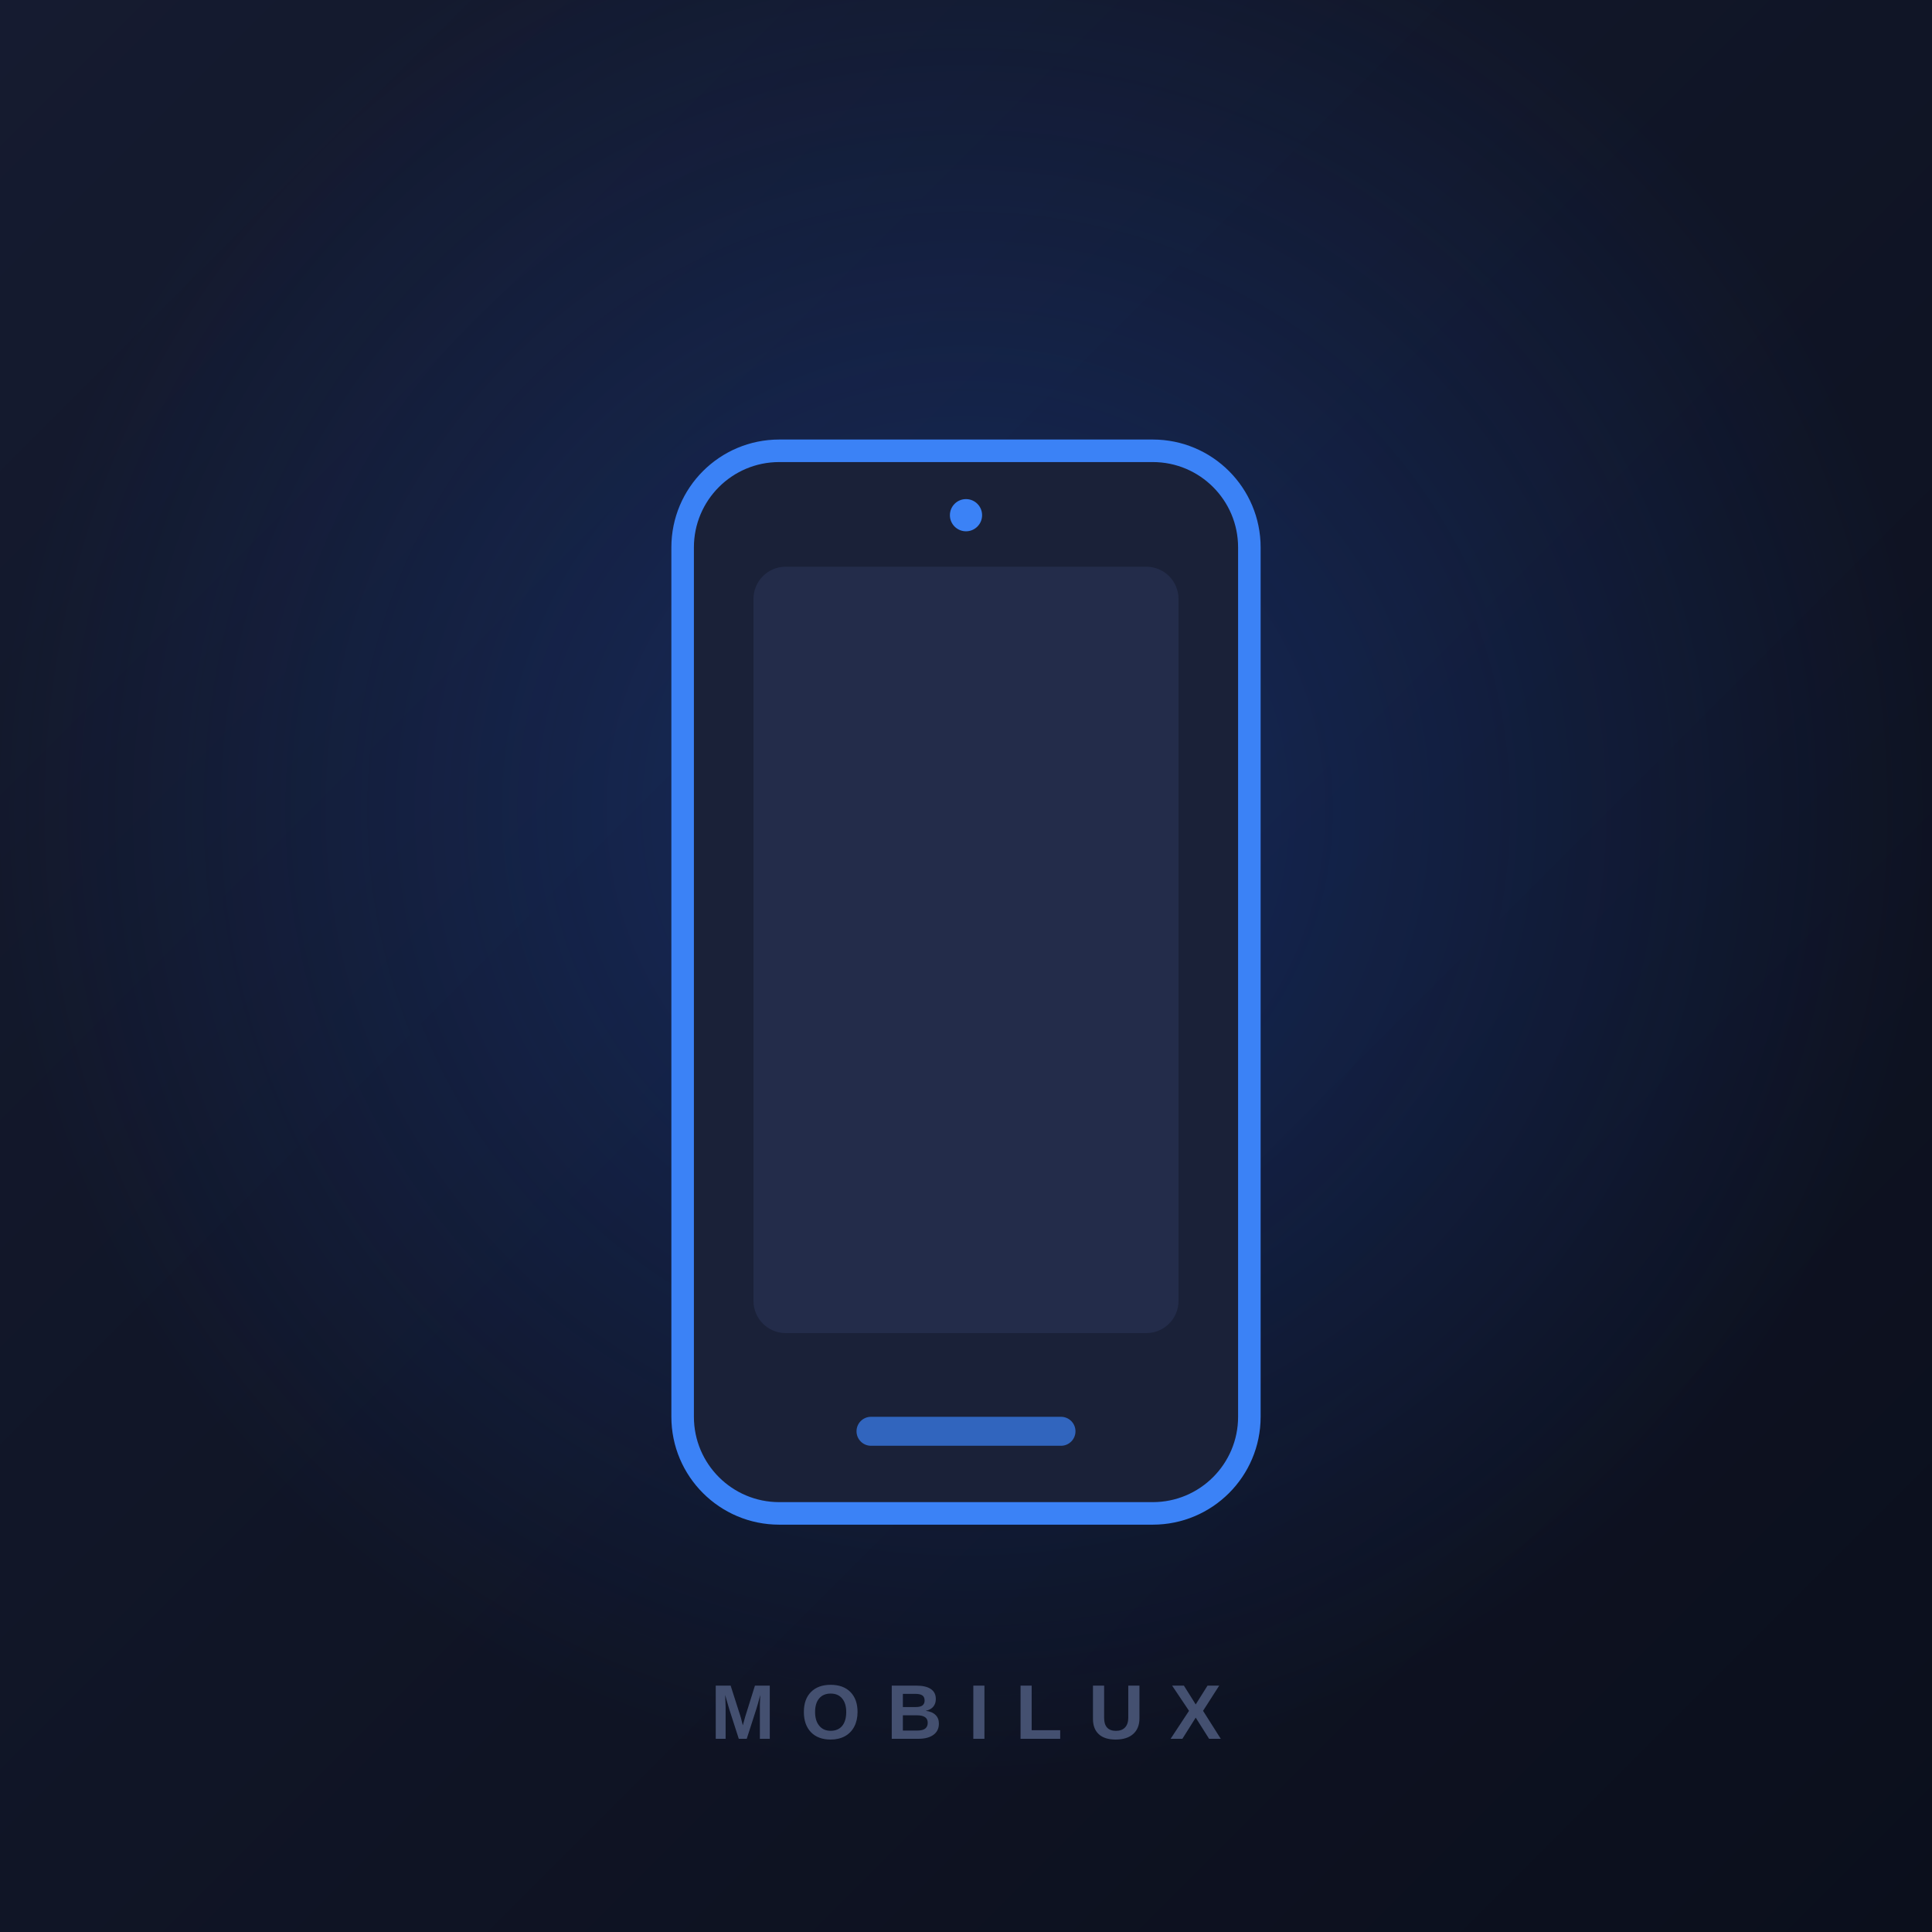
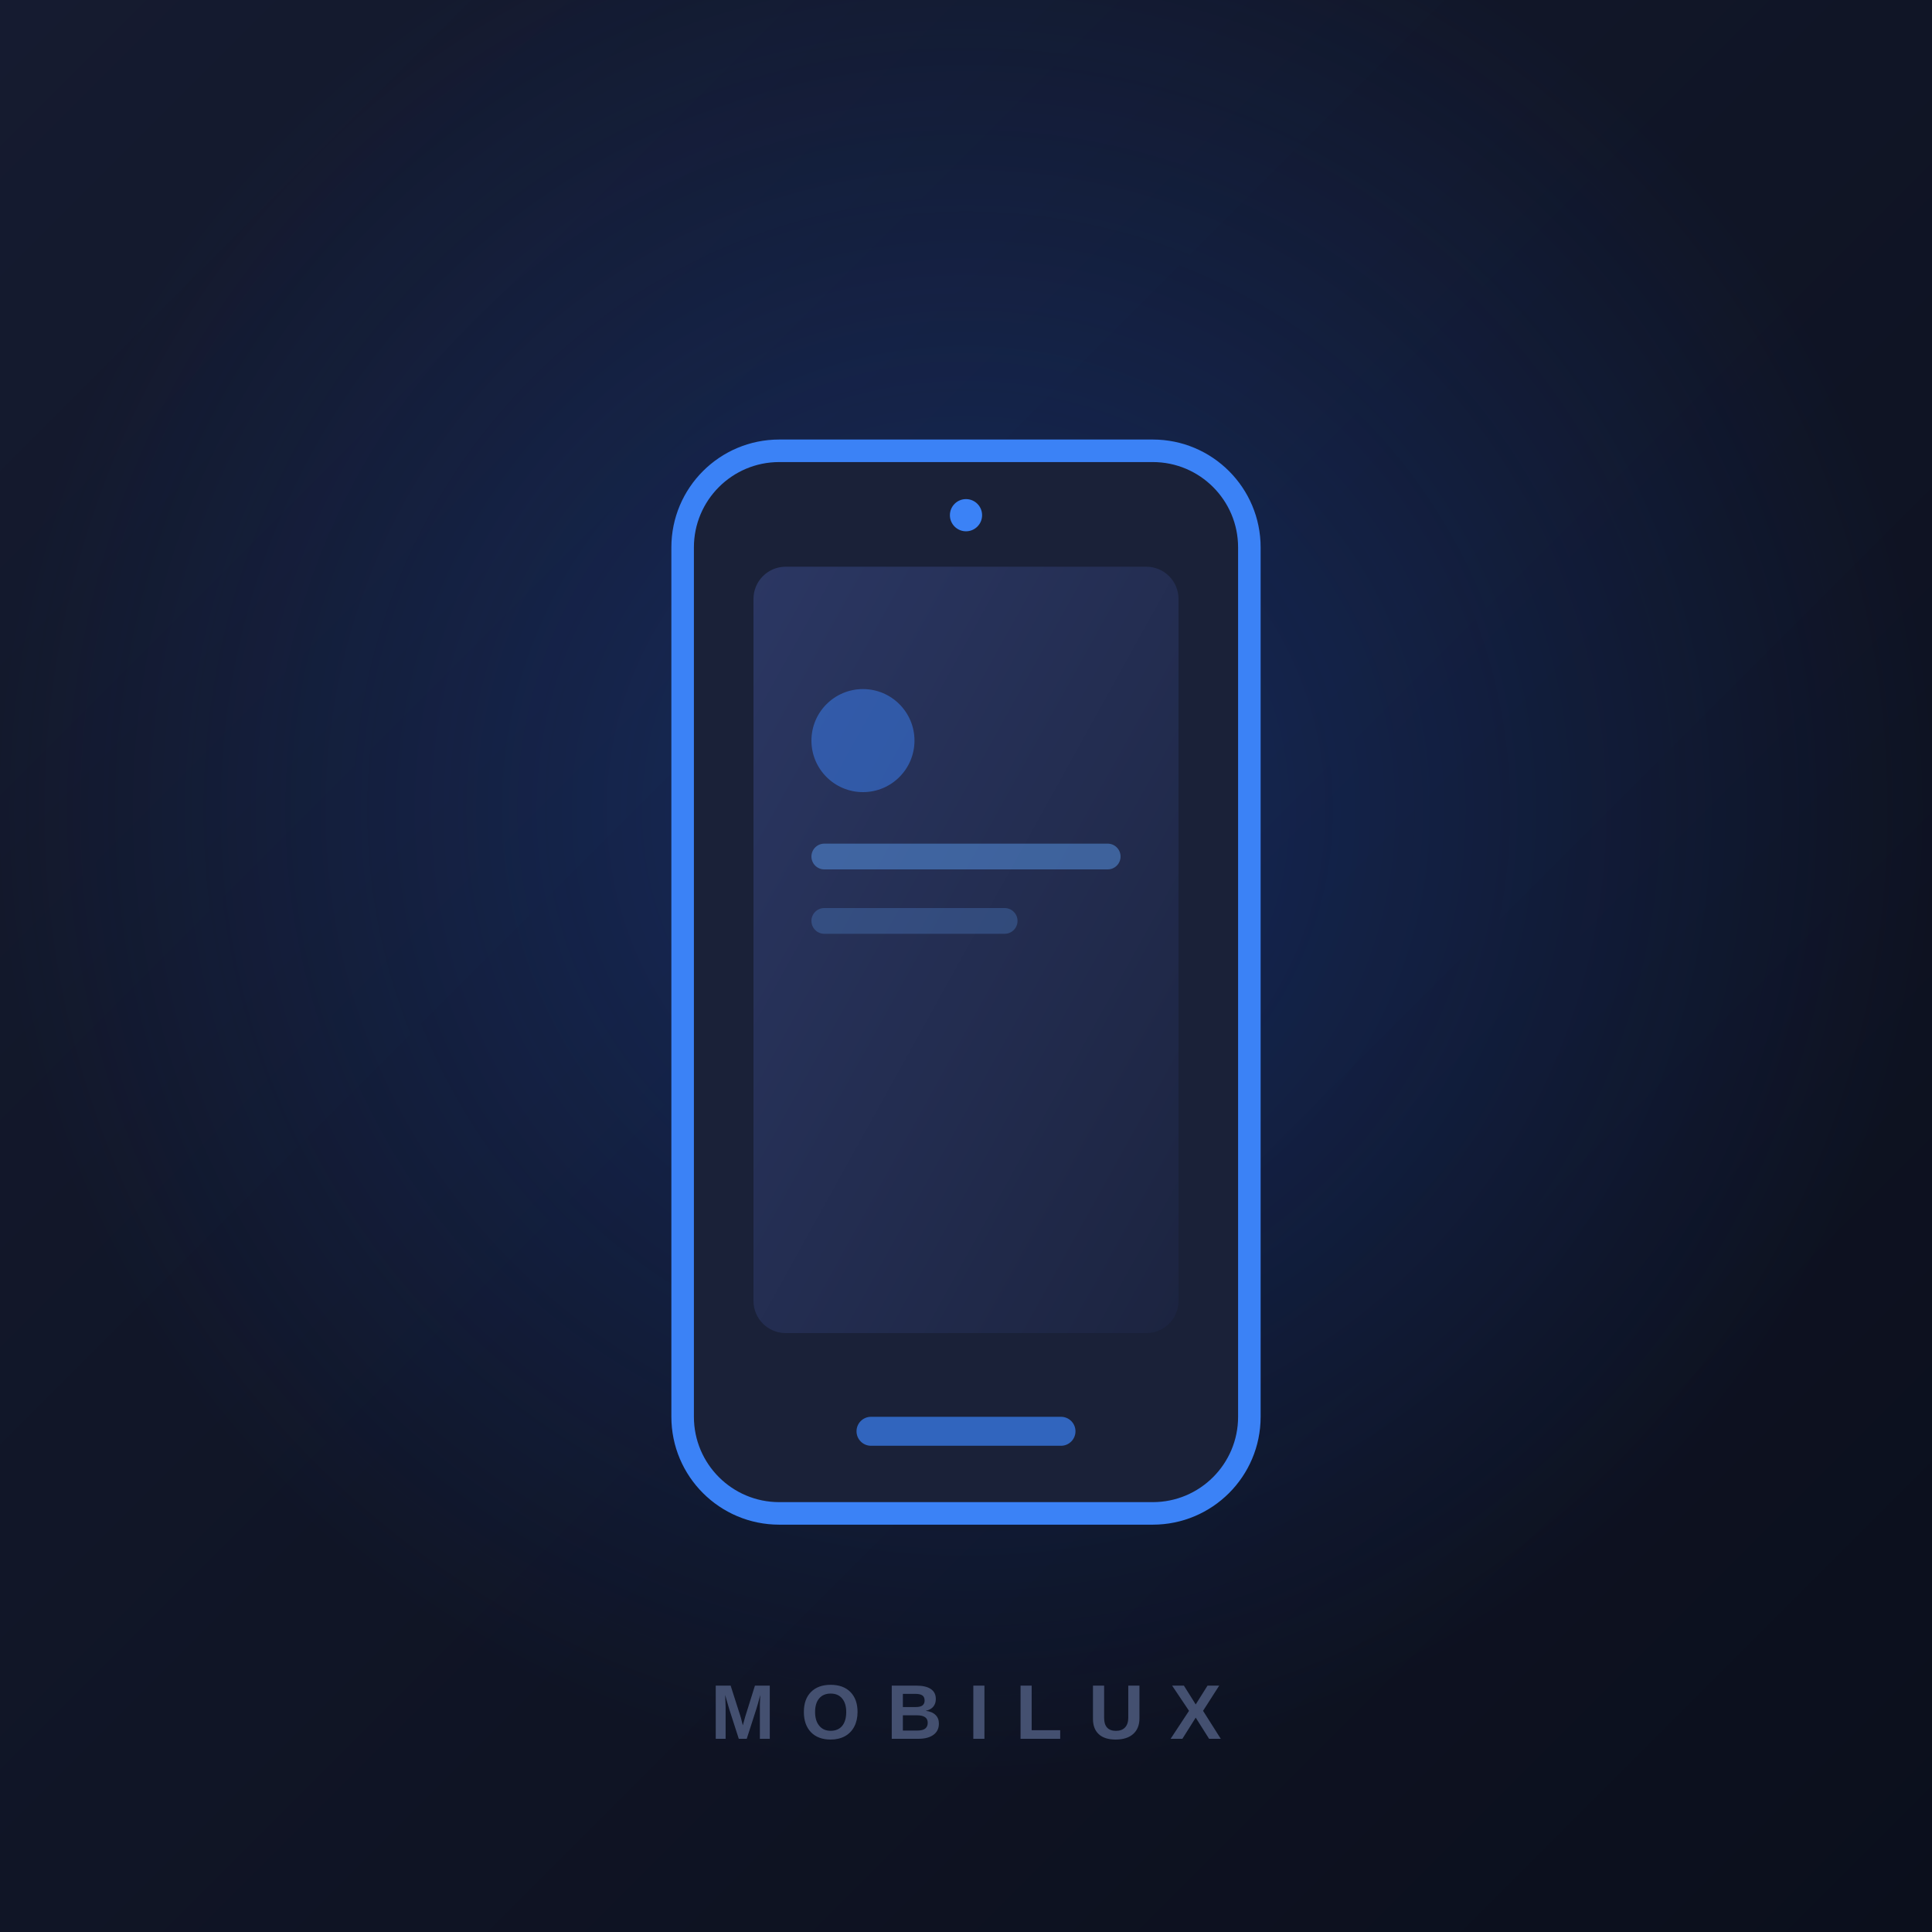
<svg xmlns="http://www.w3.org/2000/svg" viewBox="0 0 600 600">
  <defs>
    <linearGradient id="bg" x1="0" y1="0" x2="1" y2="1">
      <stop offset="0" stop-color="#151b30" />
      <stop offset="1" stop-color="#0b0f1c" />
    </linearGradient>
    <radialGradient id="halo" cx="0.5" cy="0.42" r="0.5">
      <stop offset="0" stop-color="#2563eb" stop-opacity="0.28" />
      <stop offset="1" stop-color="#2563eb" stop-opacity="0" />
    </radialGradient>
+     <linearGradient id="screen" x1="0" y1="0" x2="1" y2="1">
+       <stop offset="0" stop-color="#2b3763" />
+       <stop offset="1" stop-color="#1c2440" />
+     </linearGradient>
  </defs>
  <rect width="600" height="600" fill="url(#bg)" />
  <rect width="600" height="600" fill="url(#halo)" />
  <rect x="212" y="140" width="176" height="330" rx="30" fill="#1a2138" stroke="#3b82f6" stroke-width="7" />
-   <rect x="234" y="176" width="132" height="238" rx="10" fill="#232c4a" />
+   <rect x="234" y="176" width="132" height="238" rx="10" fill="url(#screen)" />
  <circle cx="300" cy="160" r="5" fill="#3b82f6" />
+   <circle cx="268" cy="230" r="16" fill="#3b82f6" opacity="0.5" />
+   <rect x="252" y="262" width="96" height="8" rx="4" fill="#60a5fa" opacity="0.45" />
+   <rect x="252" y="282" width="64" height="8" rx="4" fill="#60a5fa" opacity="0.25" />
  <rect x="266" y="440" width="68" height="9" rx="4.5" fill="#3b82f6" opacity="0.7" />
  <text x="300" y="540" text-anchor="middle" fill="#445070" font-family="Arial, Helvetica, sans-serif" font-size="24" font-weight="bold" letter-spacing="8">MOBILUX</text>
</svg>
